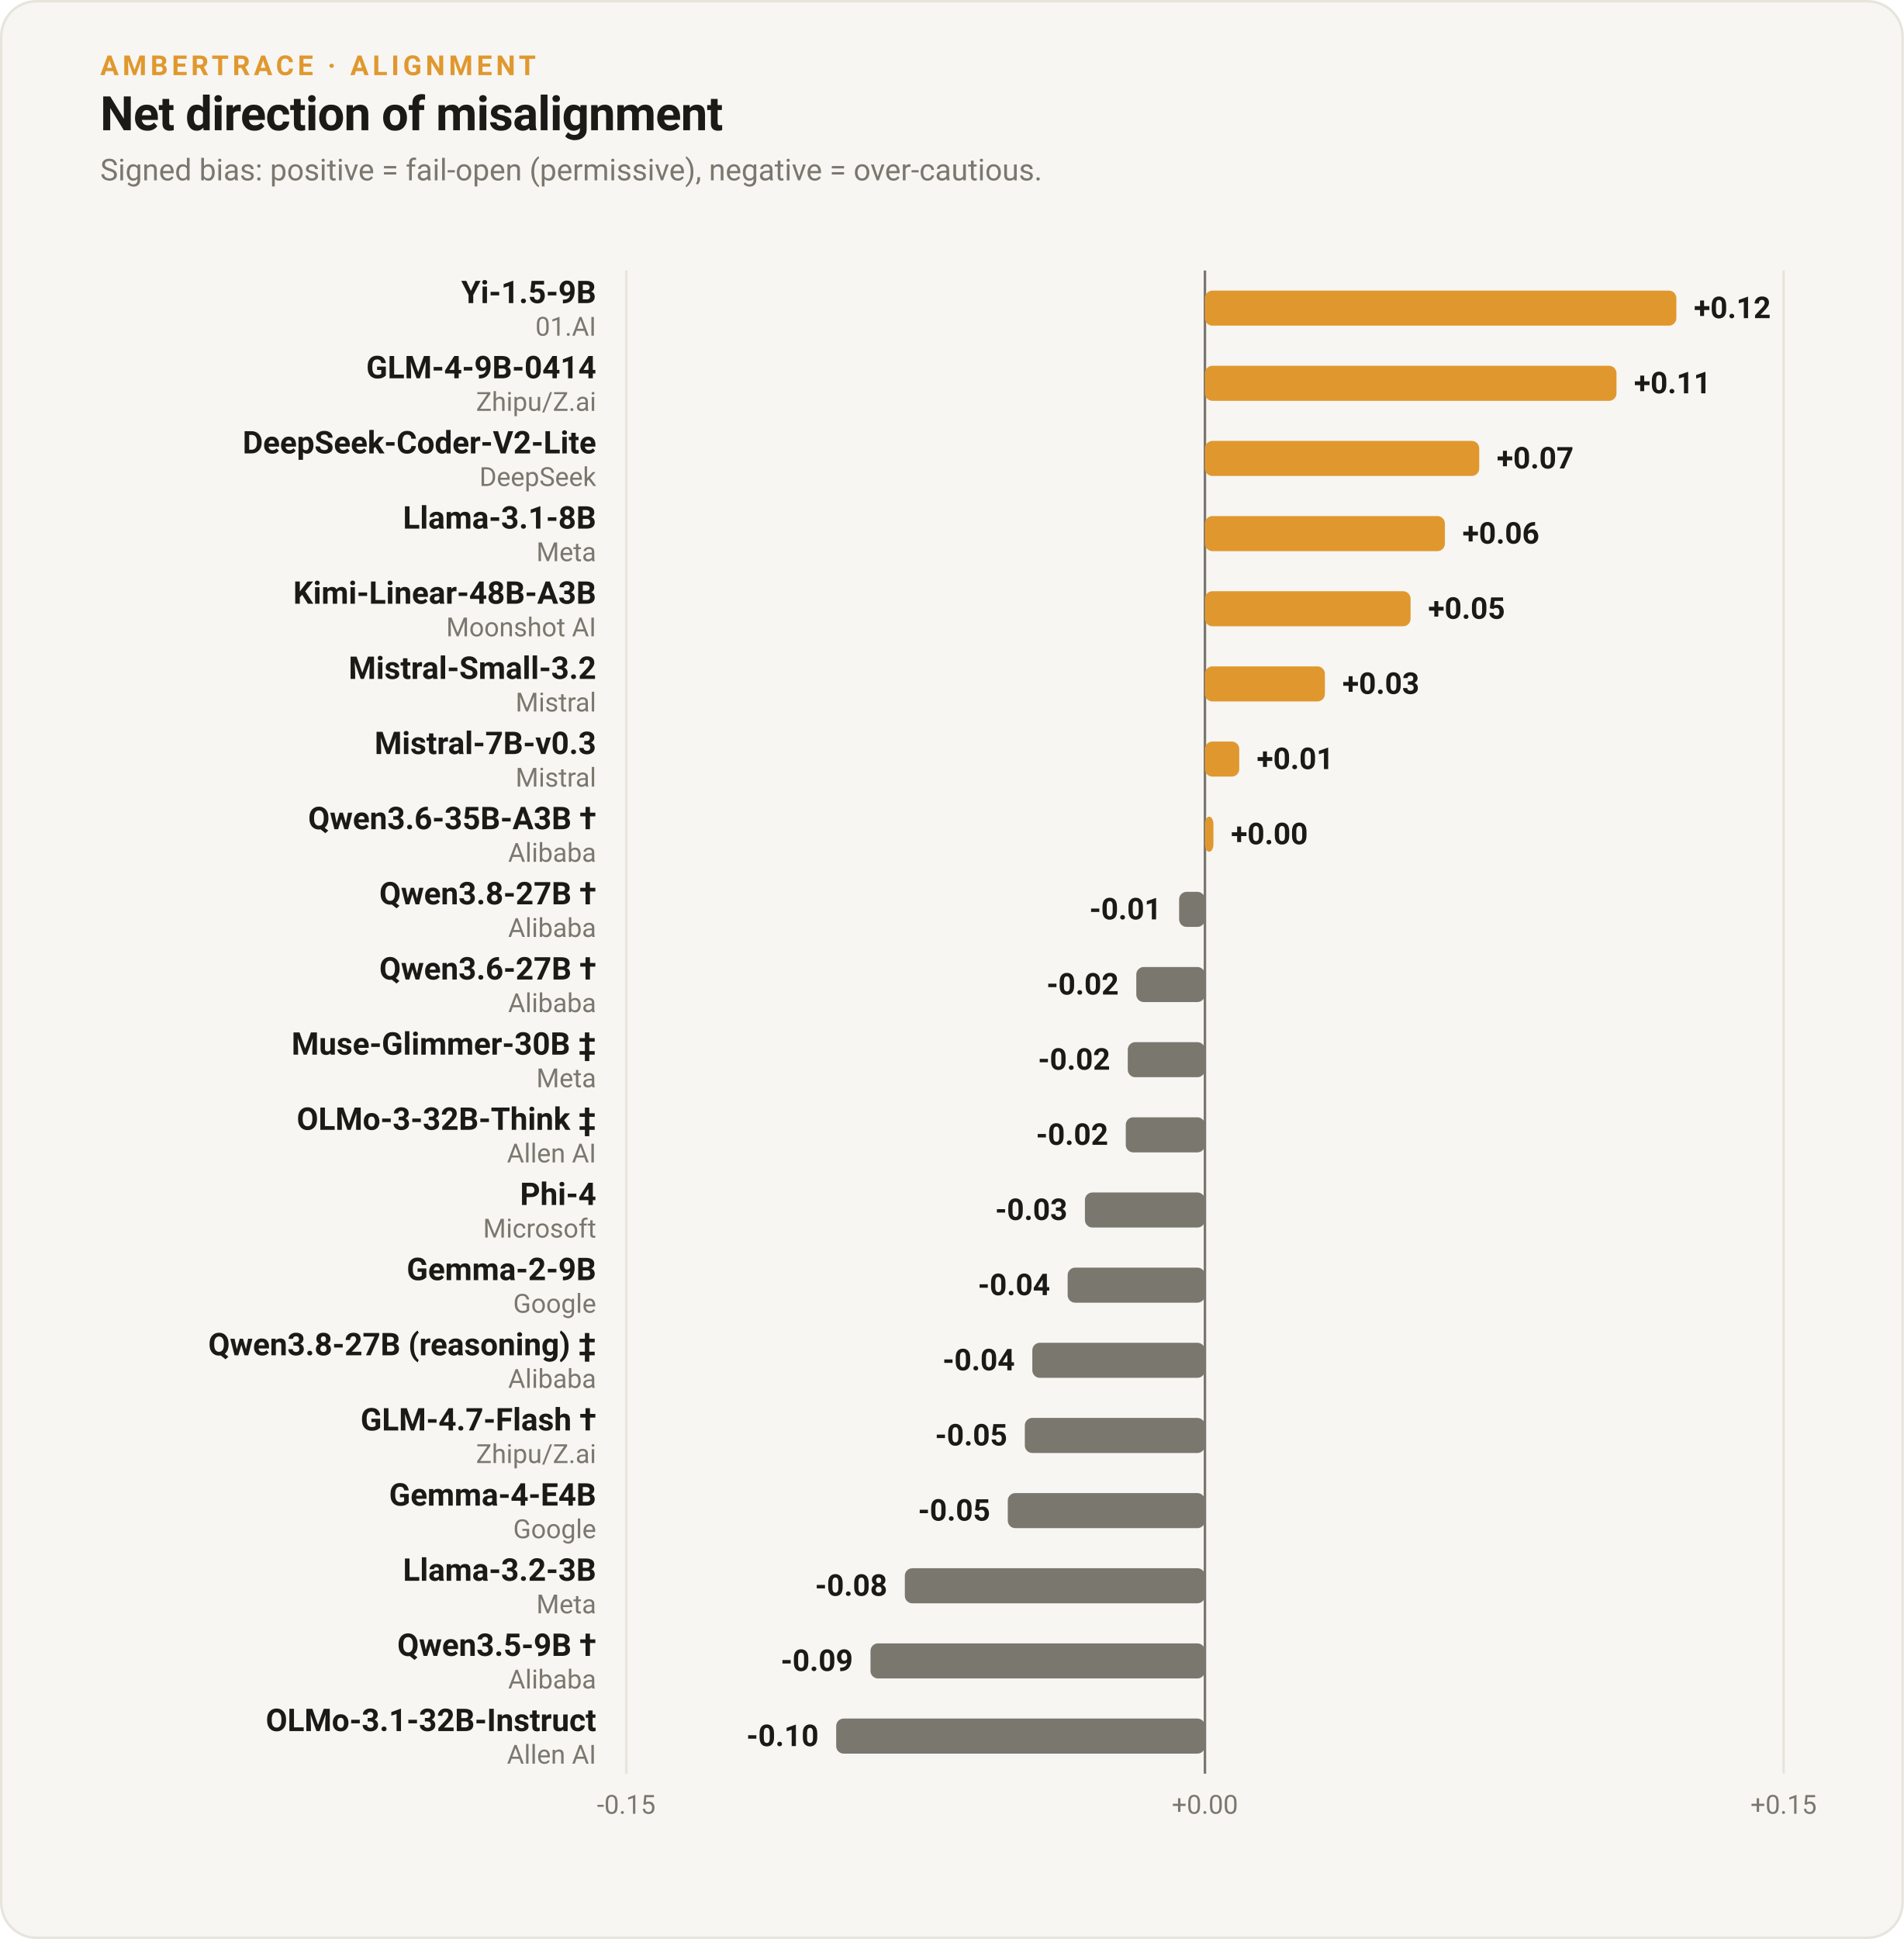
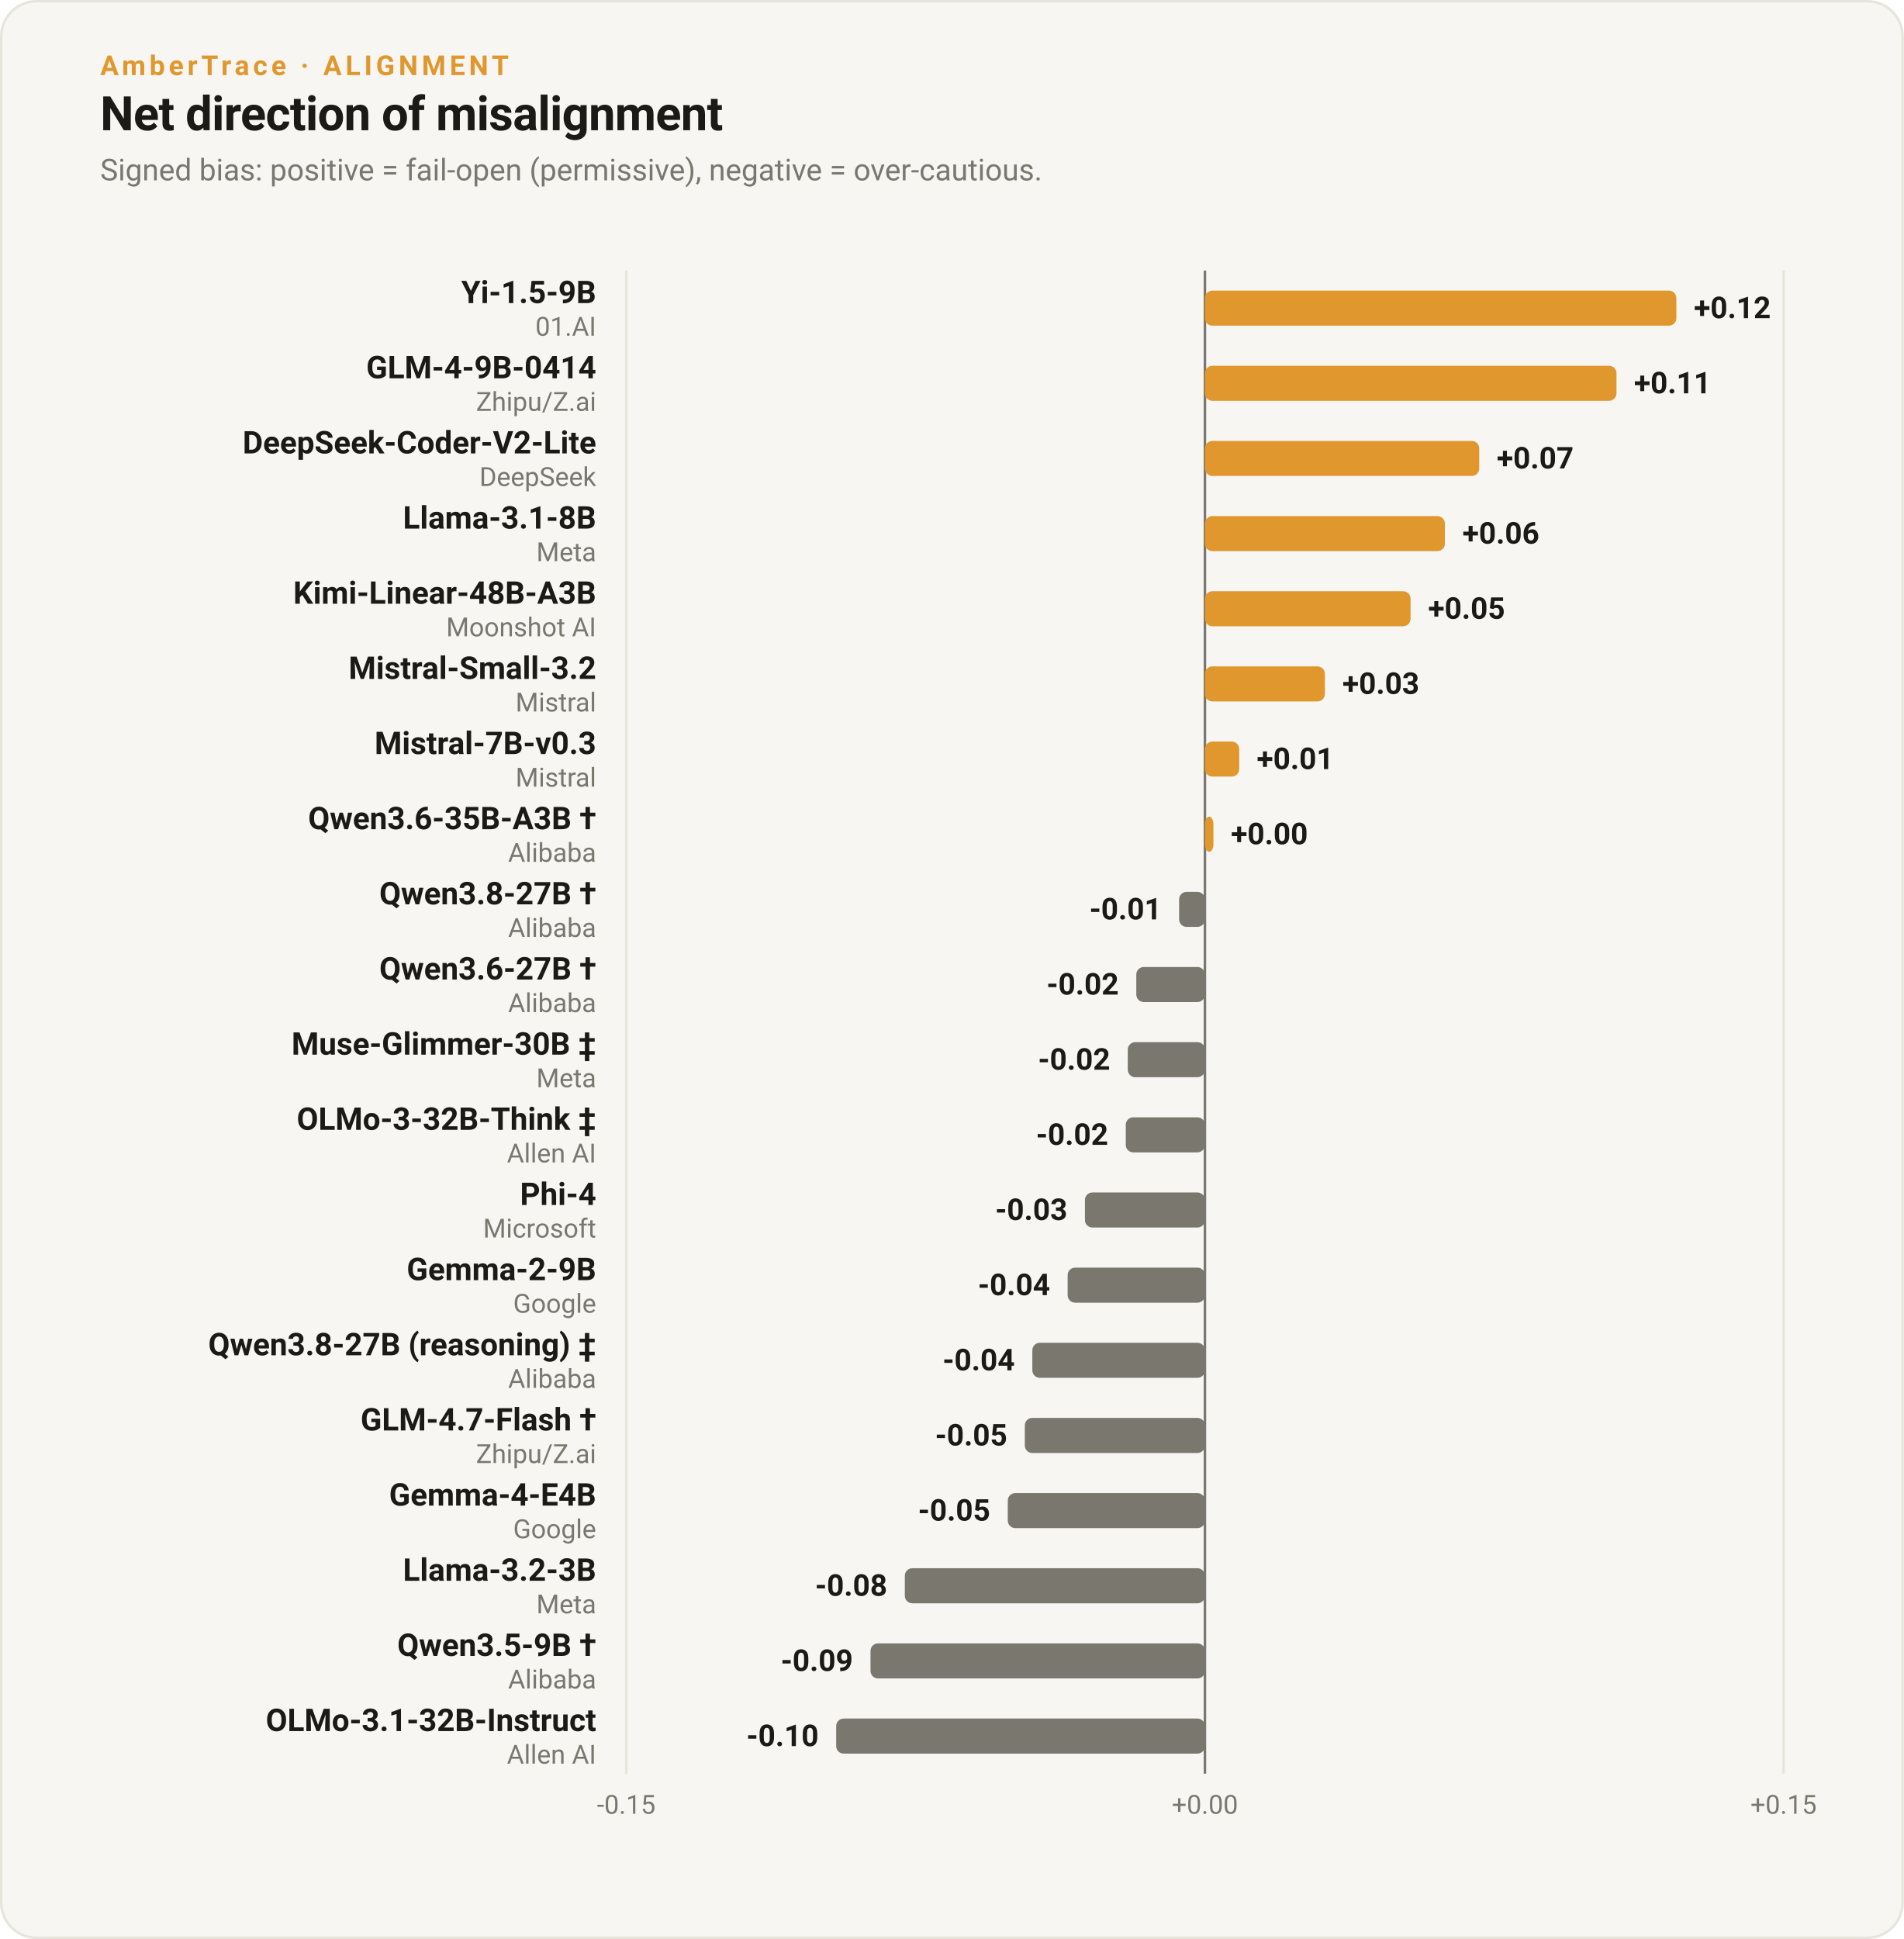
<svg xmlns="http://www.w3.org/2000/svg" viewBox="0 0 760 774" width="760" height="774" font-family="ui-sans-serif, system-ui, -apple-system, Segoe UI, Roboto, Helvetica, Arial, sans-serif">
  <style>
    .ti { fill: #1B1A17; font-size: 19px; font-weight: 700; letter-spacing: -0.2px; }
    .sub { fill: #7A776E; font-size: 12px; } .eb { fill: #E0982E; font-size: 11px; font-weight: 700; letter-spacing: 1.5px; }
    .md { fill: #1B1A17; font-size: 12.5px; font-weight: 600; } .lb { fill: #7A776E; font-size: 10.5px; }
    .vl { font-size: 12px; font-weight: 700; font-variant-numeric: tabular-nums; } .tk { fill: #7A776E; font-size: 10.5px; font-variant-numeric: tabular-nums; }
    .cell { font-size: 11px; font-weight: 700; font-variant-numeric: tabular-nums; } .col { fill: #7A776E; font-size: 10.5px; }
  </style>
  <rect x="0.5" y="0.5" width="759" height="773" rx="14" fill="#F7F6F3" stroke="#E7E4DC" />
-   <text x="40" y="30" class="eb">AMBERTRACE · ALIGNMENT</text>
+   <text x="40" y="30" class="eb">AmberTrace · ALIGNMENT</text>
  <text x="40" y="52" class="ti">Net direction of misalignment</text>
  <text x="40" y="72" class="sub">Signed bias: positive = fail-open (permissive), negative = over-cautious.</text>
  <line x1="250.0" y1="108" x2="250.0" y2="708.0" stroke="#E7E4DC" stroke-width="1" />
  <text x="250.0" y="724.0" text-anchor="middle" class="tk">-0.15</text>
  <line x1="481.0" y1="108" x2="481.0" y2="708.0" stroke="#E7E4DC" stroke-width="1" />
  <text x="481.0" y="724.0" text-anchor="middle" class="tk">+0.00</text>
  <line x1="712.0" y1="108" x2="712.0" y2="708.0" stroke="#E7E4DC" stroke-width="1" />
  <text x="712.0" y="724.0" text-anchor="middle" class="tk">+0.15</text>
  <line x1="481.0" y1="108" x2="481.0" y2="708.0" stroke="#7A776E" stroke-width="1" />
  <text x="238" y="121.0" text-anchor="end" class="md">Yi-1.5-9B</text>
  <text x="238" y="134.0" text-anchor="end" class="lb">01.AI</text>
  <rect x="481.0" y="116.0" width="188.2" height="14" rx="3" fill="#E0982E" />
  <text x="676.2" y="127.0" class="vl" fill="#1B1A17">+0.12</text>
  <text x="238" y="151.0" text-anchor="end" class="md">GLM-4-9B-0414</text>
  <text x="238" y="164.0" text-anchor="end" class="lb">Zhipu/Z.ai</text>
  <rect x="481.0" y="146.0" width="164.3" height="14" rx="3" fill="#E0982E" />
  <text x="652.3" y="157.0" class="vl" fill="#1B1A17">+0.11</text>
  <text x="238" y="181.0" text-anchor="end" class="md">DeepSeek-Coder-V2-Lite</text>
  <text x="238" y="194.0" text-anchor="end" class="lb">DeepSeek</text>
  <rect x="481.0" y="176.0" width="109.5" height="14" rx="3" fill="#E0982E" />
  <text x="597.5" y="187.0" class="vl" fill="#1B1A17">+0.07</text>
  <text x="238" y="211.0" text-anchor="end" class="md">Llama-3.1-8B</text>
  <text x="238" y="224.0" text-anchor="end" class="lb">Meta</text>
  <rect x="481.0" y="206.0" width="95.8" height="14" rx="3" fill="#E0982E" />
  <text x="583.8" y="217.0" class="vl" fill="#1B1A17">+0.06</text>
  <text x="238" y="241.0" text-anchor="end" class="md">Kimi-Linear-48B-A3B</text>
  <text x="238" y="254.0" text-anchor="end" class="lb">Moonshot AI</text>
  <rect x="481.0" y="236.0" width="82.1" height="14" rx="3" fill="#E0982E" />
  <text x="570.1" y="247.0" class="vl" fill="#1B1A17">+0.05</text>
  <text x="238" y="271.0" text-anchor="end" class="md">Mistral-Small-3.2</text>
  <text x="238" y="284.0" text-anchor="end" class="lb">Mistral</text>
  <rect x="481.0" y="266.0" width="47.9" height="14" rx="3" fill="#E0982E" />
  <text x="535.9" y="277.0" class="vl" fill="#1B1A17">+0.03</text>
  <text x="238" y="301.0" text-anchor="end" class="md">Mistral-7B-v0.3</text>
  <text x="238" y="314.0" text-anchor="end" class="lb">Mistral</text>
  <rect x="481.0" y="296.0" width="13.7" height="14" rx="3" fill="#E0982E" />
  <text x="501.7" y="307.0" class="vl" fill="#1B1A17">+0.01</text>
  <text x="238" y="331.0" text-anchor="end" class="md">Qwen3.6-35B-A3B †</text>
  <text x="238" y="344.0" text-anchor="end" class="lb">Alibaba</text>
  <rect x="481.0" y="326.0" width="3.4" height="14" rx="3" fill="#E0982E" />
  <text x="491.4" y="337.0" class="vl" fill="#1B1A17">+0.00</text>
  <text x="238" y="361.0" text-anchor="end" class="md">Qwen3.8-27B †</text>
  <text x="238" y="374.0" text-anchor="end" class="lb">Alibaba</text>
  <rect x="470.7" y="356.0" width="10.3" height="14" rx="3" fill="#7A776E" />
  <text x="463.7" y="367.0" text-anchor="end" class="vl" fill="#1B1A17">-0.01</text>
  <text x="238" y="391.0" text-anchor="end" class="md">Qwen3.6-27B †</text>
  <text x="238" y="404.0" text-anchor="end" class="lb">Alibaba</text>
  <rect x="453.6" y="386.0" width="27.4" height="14" rx="3" fill="#7A776E" />
  <text x="446.6" y="397.0" text-anchor="end" class="vl" fill="#1B1A17">-0.02</text>
  <text x="238" y="421.0" text-anchor="end" class="md">Muse-Glimmer-30B ‡</text>
  <text x="238" y="434.0" text-anchor="end" class="lb">Meta</text>
  <rect x="450.2" y="416.0" width="30.8" height="14" rx="3" fill="#7A776E" />
  <text x="443.2" y="427.0" text-anchor="end" class="vl" fill="#1B1A17">-0.02</text>
  <text x="238" y="451.0" text-anchor="end" class="md">OLMo-3-32B-Think ‡</text>
  <text x="238" y="464.0" text-anchor="end" class="lb">Allen AI</text>
  <rect x="449.4" y="446.0" width="31.6" height="14" rx="3" fill="#7A776E" />
  <text x="442.4" y="457.0" text-anchor="end" class="vl" fill="#1B1A17">-0.02</text>
  <text x="238" y="481.0" text-anchor="end" class="md">Phi-4</text>
  <text x="238" y="494.0" text-anchor="end" class="lb">Microsoft</text>
  <rect x="433.1" y="476.0" width="47.9" height="14" rx="3" fill="#7A776E" />
  <text x="426.1" y="487.0" text-anchor="end" class="vl" fill="#1B1A17">-0.03</text>
  <text x="238" y="511.0" text-anchor="end" class="md">Gemma-2-9B</text>
  <text x="238" y="524.0" text-anchor="end" class="lb">Google</text>
  <rect x="426.2" y="506.0" width="54.8" height="14" rx="3" fill="#7A776E" />
  <text x="419.2" y="517.0" text-anchor="end" class="vl" fill="#1B1A17">-0.04</text>
  <text x="238" y="541.0" text-anchor="end" class="md">Qwen3.8-27B (reasoning) ‡</text>
  <text x="238" y="554.0" text-anchor="end" class="lb">Alibaba</text>
  <rect x="412.1" y="536.0" width="68.9" height="14" rx="3" fill="#7A776E" />
  <text x="405.1" y="547.0" text-anchor="end" class="vl" fill="#1B1A17">-0.04</text>
  <text x="238" y="571.0" text-anchor="end" class="md">GLM-4.7-Flash †</text>
  <text x="238" y="584.0" text-anchor="end" class="lb">Zhipu/Z.ai</text>
  <rect x="409.1" y="566.0" width="71.9" height="14" rx="3" fill="#7A776E" />
  <text x="402.1" y="577.0" text-anchor="end" class="vl" fill="#1B1A17">-0.05</text>
  <text x="238" y="601.0" text-anchor="end" class="md">Gemma-4-E4B</text>
  <text x="238" y="614.0" text-anchor="end" class="lb">Google</text>
  <rect x="402.3" y="596.0" width="78.7" height="14" rx="3" fill="#7A776E" />
  <text x="395.3" y="607.0" text-anchor="end" class="vl" fill="#1B1A17">-0.05</text>
  <text x="238" y="631.0" text-anchor="end" class="md">Llama-3.2-3B</text>
  <text x="238" y="644.0" text-anchor="end" class="lb">Meta</text>
  <rect x="361.2" y="626.0" width="119.8" height="14" rx="3" fill="#7A776E" />
  <text x="354.2" y="637.0" text-anchor="end" class="vl" fill="#1B1A17">-0.08</text>
  <text x="238" y="661.0" text-anchor="end" class="md">Qwen3.5-9B †</text>
  <text x="238" y="674.0" text-anchor="end" class="lb">Alibaba</text>
  <rect x="347.5" y="656.0" width="133.5" height="14" rx="3" fill="#7A776E" />
  <text x="340.5" y="667.0" text-anchor="end" class="vl" fill="#1B1A17">-0.09</text>
  <text x="238" y="691.0" text-anchor="end" class="md">OLMo-3.1-32B-Instruct</text>
  <text x="238" y="704.0" text-anchor="end" class="lb">Allen AI</text>
  <rect x="333.8" y="686.0" width="147.2" height="14" rx="3" fill="#7A776E" />
  <text x="326.8" y="697.0" text-anchor="end" class="vl" fill="#1B1A17">-0.10</text>
</svg>
